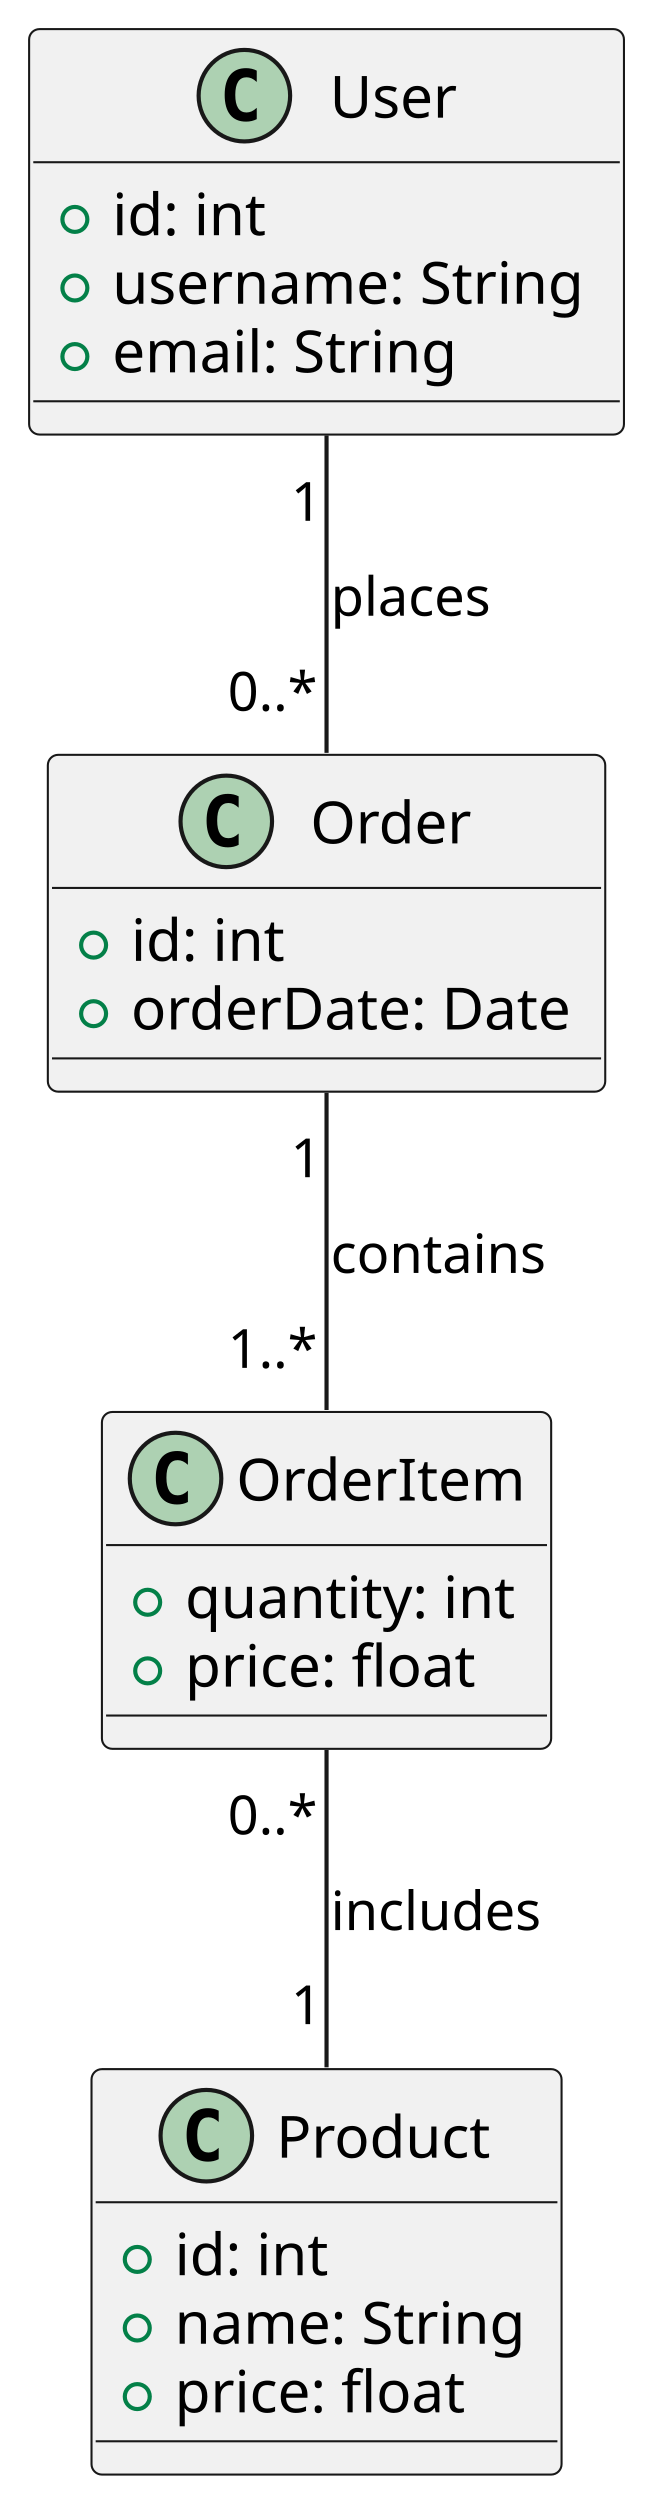
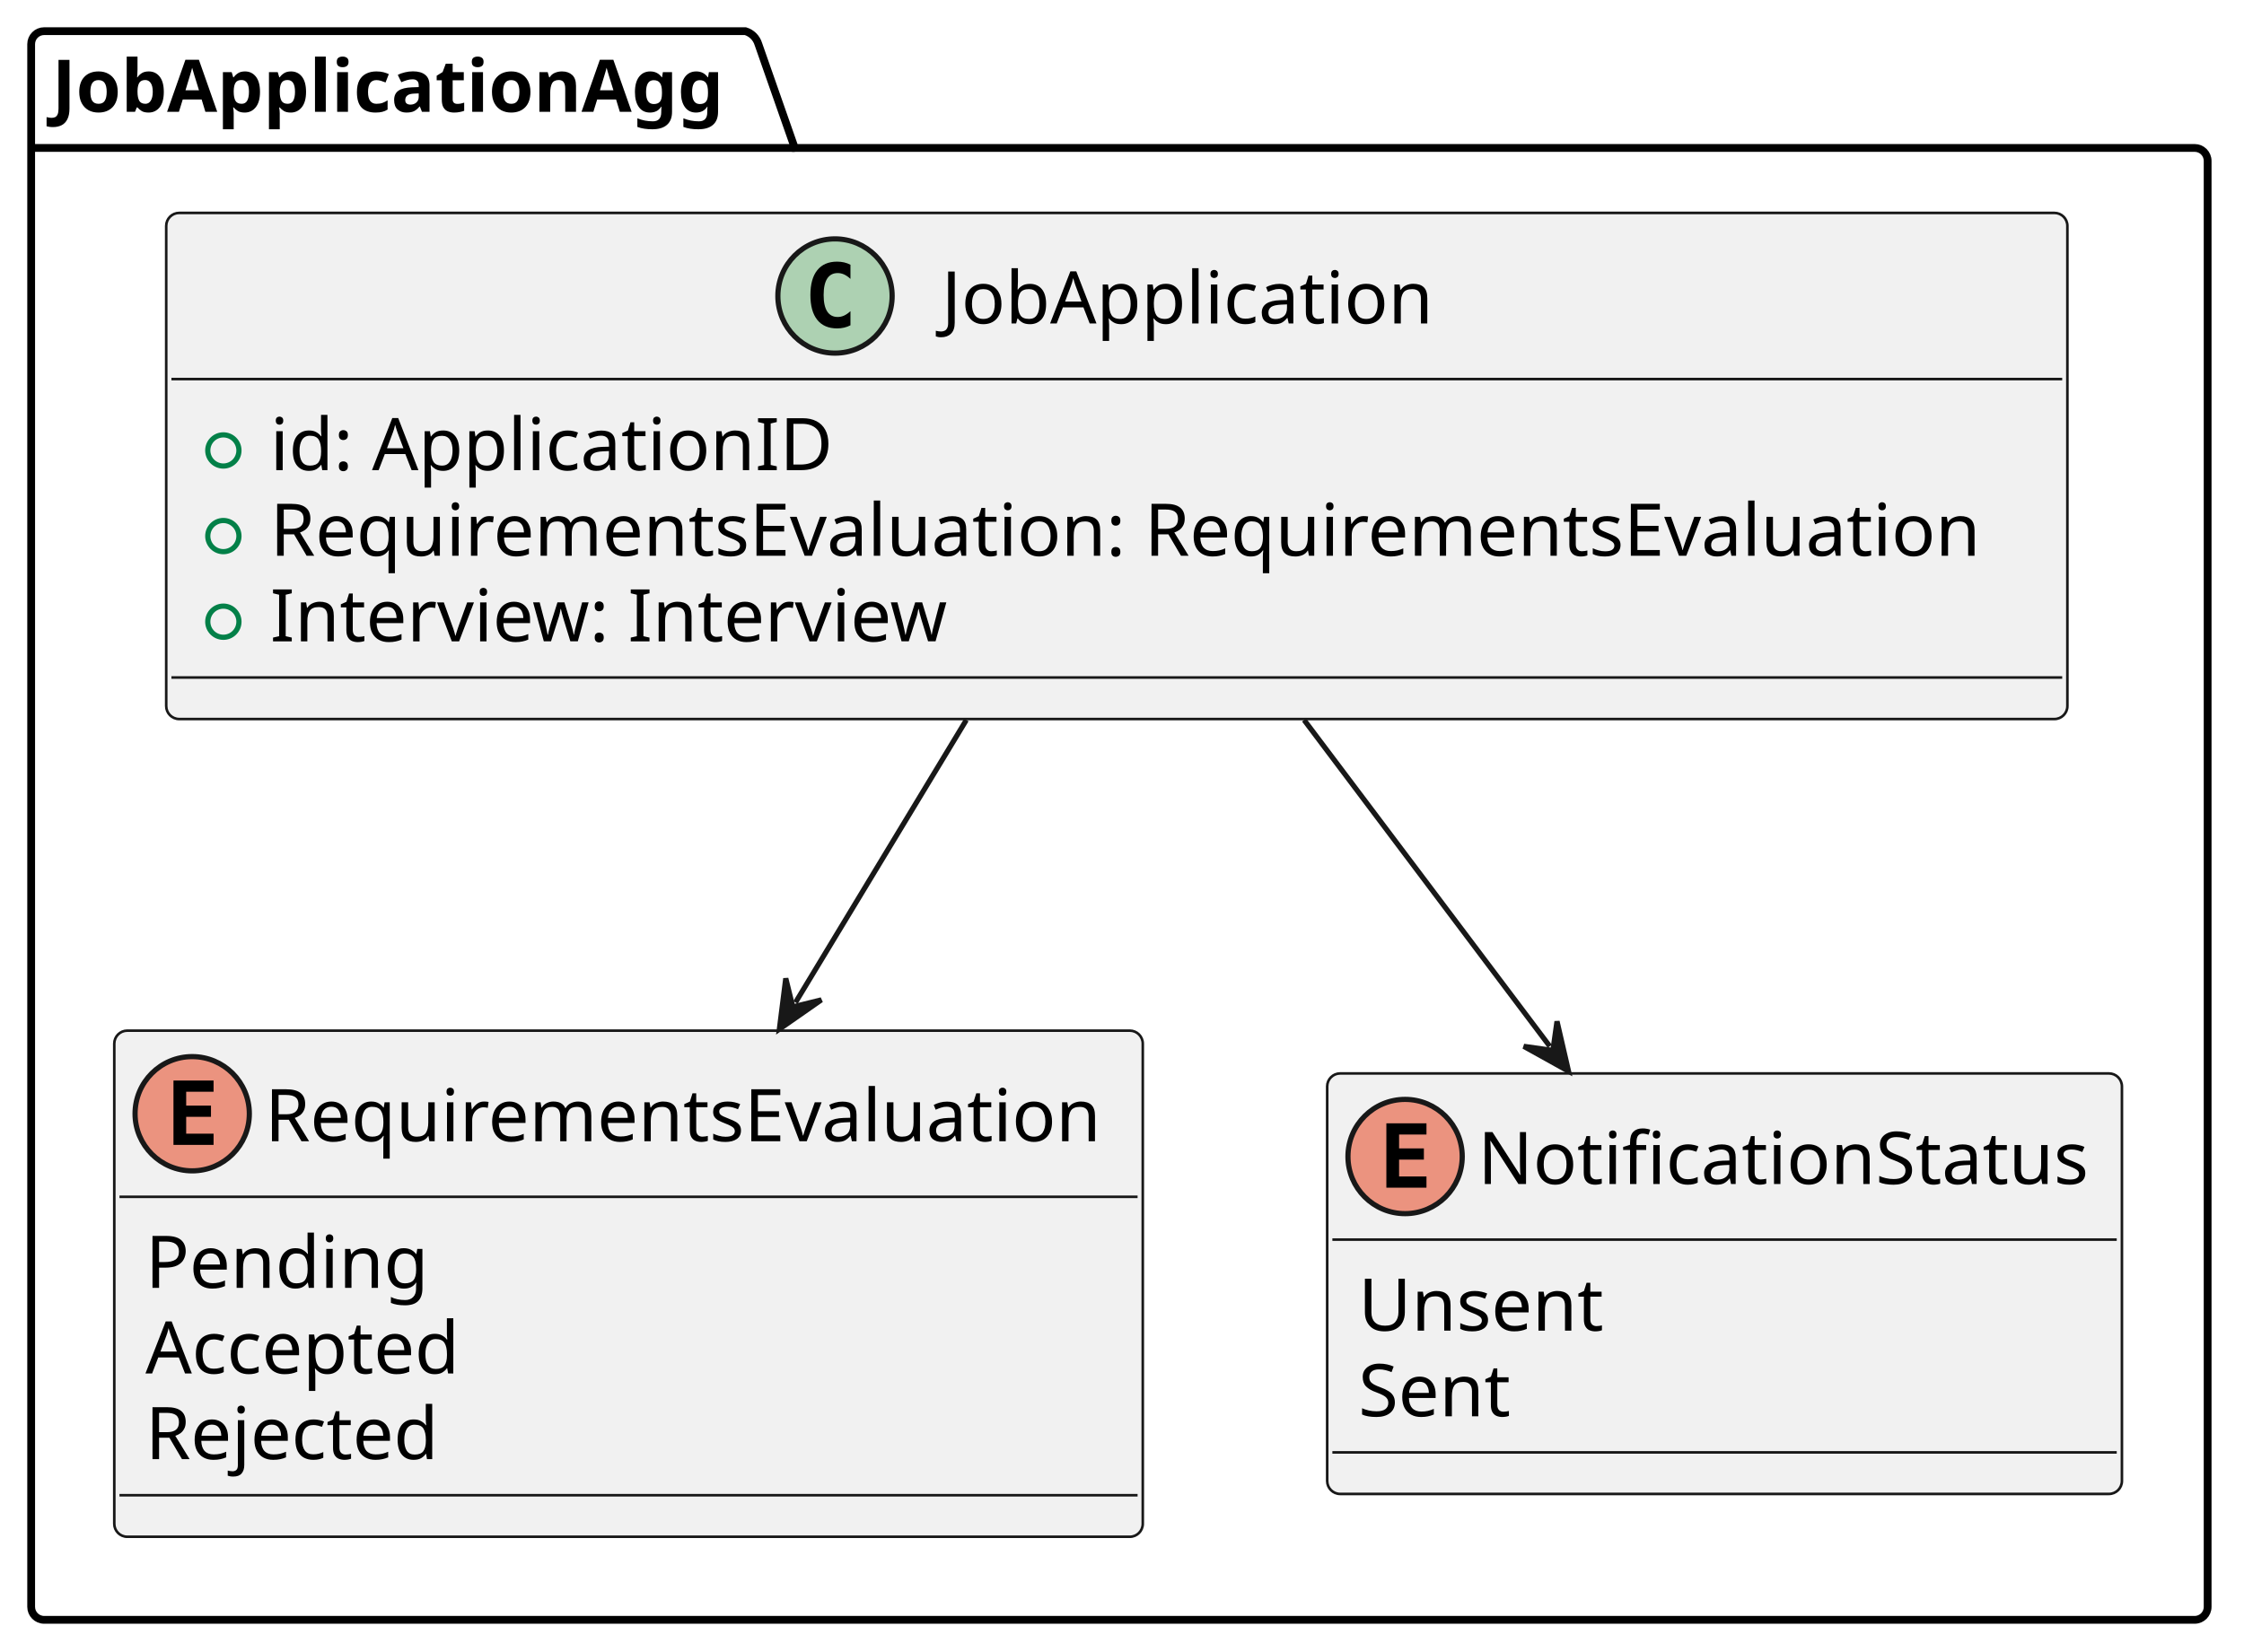
- <svg xmlns="http://www.w3.org/2000/svg" contentStyleType="text/css" height="601px" preserveAspectRatio="none" style="width:157px;height:601px;background:#FFFFFF;" version="1.1" viewBox="0 0 157 601" width="157px" zoomAndPan="magnify">
+ <svg xmlns="http://www.w3.org/2000/svg" contentStyleType="text/css" height="318px" preserveAspectRatio="none" style="width:432px;height:318px;background:#FFFFFF;" version="1.1" viewBox="0 0 432 318" width="432px" zoomAndPan="magnify">
  <defs />
  <g>
-     <g id="elem_User">
-       <rect codeLine="1" fill="#F1F1F1" height="97.465" id="User" rx="2.5" ry="2.5" style="stroke:#181818;stroke-width:0.5;" width="143" x="7" y="7" />
-       <ellipse cx="58.75" cy="23" fill="#ADD1B2" rx="11" ry="11" style="stroke:#181818;stroke-width:1.0;" />
-       <path d="M61.723,28.643 Q61.142,28.942 60.503,29.091 Q59.864,29.241 59.158,29.241 Q56.651,29.241 55.331,27.589 Q54.012,25.937 54.012,22.816 Q54.012,19.686 55.331,18.035 Q56.651,16.383 59.158,16.383 Q59.864,16.383 60.511,16.532 Q61.159,16.682 61.723,16.98 L61.723,19.703 Q61.092,19.122 60.499,18.852 Q59.905,18.582 59.274,18.582 Q57.93,18.582 57.245,19.649 Q56.56,20.716 56.56,22.816 Q56.56,24.908 57.245,25.974 Q57.93,27.041 59.274,27.041 Q59.905,27.041 60.499,26.771 Q61.092,26.502 61.723,25.92 Z " fill="#000000" />
-       <text fill="#000000" font-family="sans-serif" font-size="14" lengthAdjust="spacing" textLength="31" x="79.25" y="28.291">User</text>
-       <line style="stroke:#181818;stroke-width:0.5;" x1="8" x2="149" y1="39" y2="39" />
-       <ellipse cx="18" cy="52.744" fill="none" rx="3" ry="3" style="stroke:#038048;stroke-width:1.0;" />
-       <text fill="#000000" font-family="sans-serif" font-size="14" lengthAdjust="spacing" textLength="39" x="27" y="56.535">id: int</text>
-       <ellipse cx="18" cy="69.232" fill="none" rx="3" ry="3" style="stroke:#038048;stroke-width:1.0;" />
-       <text fill="#000000" font-family="sans-serif" font-size="14" lengthAdjust="spacing" textLength="117" x="27" y="73.023">username: String</text>
-       <ellipse cx="18" cy="85.721" fill="none" rx="3" ry="3" style="stroke:#038048;stroke-width:1.0;" />
-       <text fill="#000000" font-family="sans-serif" font-size="14" lengthAdjust="spacing" textLength="86" x="27" y="89.512">email: String</text>
-       <line style="stroke:#181818;stroke-width:0.5;" x1="8" x2="149" y1="96.465" y2="96.465" />
+     <g id="cluster_JobApplicationAgg">
+       <path d="M8.5,6 L143.5,6 A3.75,3.75 0 0 1 146,8.5 L153,28.488 L422.5,28.488 A2.5,2.5 0 0 1 425,30.988 L425,309.43 A2.5,2.5 0 0 1 422.5,311.93 L8.5,311.93 A2.5,2.5 0 0 1 6,309.43 L6,8.5 A2.5,2.5 0 0 1 8.5,6 " fill="none" style="stroke:#000000;stroke-width:1.5;" />
+       <line style="stroke:#000000;stroke-width:1.5;" x1="6" x2="153" y1="28.488" y2="28.488" />
+       <text fill="#000000" font-family="sans-serif" font-size="14" font-weight="bold" lengthAdjust="spacing" textLength="134" x="10" y="21.535">JobApplicationAgg</text>
    </g>
-     <g id="elem_Product">
-       <rect codeLine="7" fill="#F1F1F1" height="97.465" id="Product" rx="2.5" ry="2.5" style="stroke:#181818;stroke-width:0.5;" width="113" x="22" y="497.42" />
-       <ellipse cx="49.6" cy="513.42" fill="#ADD1B2" rx="11" ry="11" style="stroke:#181818;stroke-width:1.0;" />
-       <path d="M52.573,519.063 Q51.992,519.362 51.353,519.511 Q50.714,519.661 50.008,519.661 Q47.501,519.661 46.181,518.009 Q44.862,516.357 44.862,513.236 Q44.862,510.106 46.181,508.455 Q47.501,506.803 50.008,506.803 Q50.714,506.803 51.361,506.952 Q52.009,507.102 52.573,507.401 L52.573,510.123 Q51.942,509.542 51.349,509.272 Q50.755,509.002 50.124,509.002 Q48.78,509.002 48.095,510.069 Q47.41,511.136 47.41,513.236 Q47.41,515.328 48.095,516.394 Q48.78,517.461 50.124,517.461 Q50.755,517.461 51.349,517.191 Q51.942,516.922 52.573,516.34 Z " fill="#000000" />
-       <text fill="#000000" font-family="sans-serif" font-size="14" lengthAdjust="spacing" textLength="53" x="66.4" y="518.711">Product</text>
-       <line style="stroke:#181818;stroke-width:0.5;" x1="23" x2="134" y1="529.42" y2="529.42" />
-       <ellipse cx="33" cy="543.164" fill="none" rx="3" ry="3" style="stroke:#038048;stroke-width:1.0;" />
-       <text fill="#000000" font-family="sans-serif" font-size="14" lengthAdjust="spacing" textLength="39" x="42" y="546.955">id: int</text>
-       <ellipse cx="33" cy="559.652" fill="none" rx="3" ry="3" style="stroke:#038048;stroke-width:1.0;" />
-       <text fill="#000000" font-family="sans-serif" font-size="14" lengthAdjust="spacing" textLength="87" x="42" y="563.443">name: String</text>
-       <ellipse cx="33" cy="576.141" fill="none" rx="3" ry="3" style="stroke:#038048;stroke-width:1.0;" />
-       <text fill="#000000" font-family="sans-serif" font-size="14" lengthAdjust="spacing" textLength="73" x="42" y="579.932">price: float</text>
-       <line style="stroke:#181818;stroke-width:0.5;" x1="23" x2="134" y1="586.885" y2="586.885" />
+     <g id="elem_JobApplication">
+       <rect codeLine="2" fill="#F1F1F1" height="97.465" id="JobApplication" rx="2.5" ry="2.5" style="stroke:#181818;stroke-width:0.5;" width="366" x="32" y="41" />
+       <ellipse cx="160.75" cy="57" fill="#ADD1B2" rx="11" ry="11" style="stroke:#181818;stroke-width:1.0;" />
+       <path d="M163.723,62.643 Q163.142,62.942 162.503,63.091 Q161.864,63.241 161.158,63.241 Q158.651,63.241 157.332,61.589 Q156.012,59.937 156.012,56.816 Q156.012,53.687 157.332,52.035 Q158.651,50.383 161.158,50.383 Q161.864,50.383 162.511,50.532 Q163.159,50.682 163.723,50.98 L163.723,53.703 Q163.092,53.122 162.499,52.852 Q161.905,52.583 161.274,52.583 Q159.93,52.583 159.245,53.649 Q158.56,54.716 158.56,56.816 Q158.56,58.908 159.245,59.974 Q159.93,61.041 161.274,61.041 Q161.905,61.041 162.499,60.771 Q163.092,60.502 163.723,59.92 Z " fill="#000000" />
+       <text fill="#000000" font-family="sans-serif" font-size="14" lengthAdjust="spacing" textLength="100" x="181.25" y="62.291">JobApplication</text>
+       <line style="stroke:#181818;stroke-width:0.5;" x1="33" x2="397" y1="73" y2="73" />
+       <ellipse cx="43" cy="86.744" fill="none" rx="3" ry="3" style="stroke:#038048;stroke-width:1.0;" />
+       <text fill="#000000" font-family="sans-serif" font-size="14" lengthAdjust="spacing" textLength="113" x="52" y="90.535">id: ApplicationID</text>
+       <ellipse cx="43" cy="103.232" fill="none" rx="3" ry="3" style="stroke:#038048;stroke-width:1.0;" />
+       <text fill="#000000" font-family="sans-serif" font-size="14" lengthAdjust="spacing" textLength="340" x="52" y="107.023">RequirementsEvaluation: RequirementsEvaluation</text>
+       <ellipse cx="43" cy="119.721" fill="none" rx="3" ry="3" style="stroke:#038048;stroke-width:1.0;" />
+       <text fill="#000000" font-family="sans-serif" font-size="14" lengthAdjust="spacing" textLength="132" x="52" y="123.512">Interview: Interview</text>
+       <line style="stroke:#181818;stroke-width:0.5;" x1="33" x2="397" y1="130.465" y2="130.465" />
    </g>
-     <g id="elem_Order">
-       <rect codeLine="13" fill="#F1F1F1" height="80.977" id="Order" rx="2.5" ry="2.5" style="stroke:#181818;stroke-width:0.5;" width="134" x="11.5" y="181.46" />
-       <ellipse cx="54.4" cy="197.46" fill="#ADD1B2" rx="11" ry="11" style="stroke:#181818;stroke-width:1.0;" />
-       <path d="M57.373,203.103 Q56.792,203.402 56.153,203.551 Q55.514,203.701 54.808,203.701 Q52.301,203.701 50.981,202.049 Q49.662,200.397 49.662,197.276 Q49.662,194.147 50.981,192.495 Q52.301,190.843 54.808,190.843 Q55.514,190.843 56.161,190.992 Q56.809,191.142 57.373,191.44 L57.373,194.163 Q56.742,193.582 56.149,193.312 Q55.555,193.042 54.924,193.042 Q53.58,193.042 52.895,194.109 Q52.21,195.176 52.21,197.276 Q52.21,199.368 52.895,200.434 Q53.58,201.501 54.924,201.501 Q55.555,201.501 56.149,201.231 Q56.742,200.962 57.373,200.38 Z " fill="#000000" />
-       <text fill="#000000" font-family="sans-serif" font-size="14" lengthAdjust="spacing" textLength="40" x="74.6" y="202.751">Order</text>
-       <line style="stroke:#181818;stroke-width:0.5;" x1="12.5" x2="144.5" y1="213.46" y2="213.46" />
-       <ellipse cx="22.5" cy="227.204" fill="none" rx="3" ry="3" style="stroke:#038048;stroke-width:1.0;" />
-       <text fill="#000000" font-family="sans-serif" font-size="14" lengthAdjust="spacing" textLength="39" x="31.5" y="230.995">id: int</text>
-       <ellipse cx="22.5" cy="243.692" fill="none" rx="3" ry="3" style="stroke:#038048;stroke-width:1.0;" />
-       <text fill="#000000" font-family="sans-serif" font-size="14" lengthAdjust="spacing" textLength="108" x="31.5" y="247.483">orderDate: Date</text>
-       <line style="stroke:#181818;stroke-width:0.5;" x1="12.5" x2="144.5" y1="254.437" y2="254.437" />
+     <g id="elem_RequirementsEvaluation">
+       <rect codeLine="9" fill="#F1F1F1" height="97.465" id="RequirementsEvaluation" rx="2.5" ry="2.5" style="stroke:#181818;stroke-width:0.5;" width="198" x="22" y="198.47" />
+       <ellipse cx="37" cy="214.47" fill="#EB937F" rx="11" ry="11" style="stroke:#181818;stroke-width:1.0;" />
+       <path d="M41.114,220.47 L33.395,220.47 L33.395,208.077 L41.114,208.077 L41.114,210.235 L35.843,210.235 L35.843,212.908 L40.616,212.908 L40.616,215.066 L35.843,215.066 L35.843,218.312 L41.114,218.312 Z " fill="#000000" />
+       <text fill="#000000" font-family="sans-serif" font-size="14" lengthAdjust="spacing" textLength="166" x="51" y="219.761">RequirementsEvaluation</text>
+       <line style="stroke:#181818;stroke-width:0.5;" x1="23" x2="219" y1="230.47" y2="230.47" />
+       <text fill="#000000" font-family="sans-serif" font-size="14" lengthAdjust="spacing" textLength="56" x="28" y="248.005">Pending</text>
+       <text fill="#000000" font-family="sans-serif" font-size="14" lengthAdjust="spacing" textLength="63" x="28" y="264.493">Accepted</text>
+       <text fill="#000000" font-family="sans-serif" font-size="14" lengthAdjust="spacing" textLength="58" x="28" y="280.982">Rejected</text>
+       <line style="stroke:#181818;stroke-width:0.5;" x1="23" x2="219" y1="287.935" y2="287.935" />
    </g>
-     <g id="elem_OrderItem">
-       <rect codeLine="18" fill="#F1F1F1" height="80.977" id="OrderItem" rx="2.5" ry="2.5" style="stroke:#181818;stroke-width:0.5;" width="108" x="24.5" y="339.44" />
-       <ellipse cx="42.2" cy="355.44" fill="#ADD1B2" rx="11" ry="11" style="stroke:#181818;stroke-width:1.0;" />
-       <path d="M45.173,361.083 Q44.592,361.382 43.953,361.531 Q43.314,361.681 42.608,361.681 Q40.101,361.681 38.782,360.029 Q37.462,358.377 37.462,355.256 Q37.462,352.127 38.782,350.475 Q40.101,348.823 42.608,348.823 Q43.314,348.823 43.961,348.972 Q44.609,349.122 45.173,349.421 L45.173,352.143 Q44.542,351.562 43.949,351.292 Q43.355,351.022 42.724,351.022 Q41.38,351.022 40.695,352.089 Q40.01,353.156 40.01,355.256 Q40.01,357.348 40.695,358.414 Q41.38,359.481 42.724,359.481 Q43.355,359.481 43.949,359.211 Q44.542,358.942 45.173,358.36 Z " fill="#000000" />
-       <text fill="#000000" font-family="sans-serif" font-size="14" lengthAdjust="spacing" textLength="70" x="56.8" y="360.731">OrderItem</text>
-       <line style="stroke:#181818;stroke-width:0.5;" x1="25.5" x2="131.5" y1="371.44" y2="371.44" />
-       <ellipse cx="35.5" cy="385.184" fill="none" rx="3" ry="3" style="stroke:#038048;stroke-width:1.0;" />
-       <text fill="#000000" font-family="sans-serif" font-size="14" lengthAdjust="spacing" textLength="82" x="44.5" y="388.975">quantity: int</text>
-       <ellipse cx="35.5" cy="401.672" fill="none" rx="3" ry="3" style="stroke:#038048;stroke-width:1.0;" />
-       <text fill="#000000" font-family="sans-serif" font-size="14" lengthAdjust="spacing" textLength="73" x="44.5" y="405.463">price: float</text>
-       <line style="stroke:#181818;stroke-width:0.5;" x1="25.5" x2="131.5" y1="412.417" y2="412.417" />
+     <g id="elem_NotificationStatus">
+       <rect codeLine="15" fill="#F1F1F1" height="80.977" id="NotificationStatus" rx="2.5" ry="2.5" style="stroke:#181818;stroke-width:0.5;" width="153" x="255.5" y="206.71" />
+       <ellipse cx="270.5" cy="222.71" fill="#EB937F" rx="11" ry="11" style="stroke:#181818;stroke-width:1.0;" />
+       <path d="M274.614,228.71 L266.894,228.71 L266.894,216.317 L274.614,216.317 L274.614,218.475 L269.343,218.475 L269.343,221.148 L274.116,221.148 L274.116,223.306 L269.343,223.306 L269.343,226.552 L274.614,226.552 Z " fill="#000000" />
+       <text fill="#000000" font-family="sans-serif" font-size="14" lengthAdjust="spacing" textLength="121" x="284.5" y="228.001">NotificationStatus</text>
+       <line style="stroke:#181818;stroke-width:0.5;" x1="256.5" x2="407.5" y1="238.71" y2="238.71" />
+       <text fill="#000000" font-family="sans-serif" font-size="14" lengthAdjust="spacing" textLength="48" x="261.5" y="256.245">Unsent</text>
+       <text fill="#000000" font-family="sans-serif" font-size="14" lengthAdjust="spacing" textLength="30" x="261.5" y="272.733">Sent</text>
+       <line style="stroke:#181818;stroke-width:0.5;" x1="256.5" x2="407.5" y1="279.687" y2="279.687" />
    </g>
-     <g id="link_User_Order">
-       <path codeLine="23" d="M78.5,104.67 C78.5,128.91 78.5,157.98 78.5,180.99 " fill="none" id="User-Order" style="stroke:#181818;stroke-width:1.0;" />
-       <text fill="#000000" font-family="sans-serif" font-size="13" lengthAdjust="spacing" textLength="40" x="79.5" y="148.028">places</text>
-       <text fill="#000000" font-family="sans-serif" font-size="13" lengthAdjust="spacing" textLength="8" x="69.938" y="125.197">1</text>
-       <text fill="#000000" font-family="sans-serif" font-size="13" lengthAdjust="spacing" textLength="22" x="54.747" y="170.86">0..*</text>
+     <g id="link_JobApplication_RequirementsEvaluation">
+       <path codeLine="20" d="M186.03,138.65 C174.59,157.56 164.583,174.115 153.143,193.045 " fill="none" id="JobApplication-to-RequirementsEvaluation" style="stroke:#181818;stroke-width:1.0;" />
+       <polygon fill="#181818" points="150.04,198.18,158.118,192.546,152.626,193.901,151.272,188.408,150.04,198.18" style="stroke:#181818;stroke-width:1.0;" />
    </g>
-     <g id="link_Order_OrderItem">
-       <path codeLine="24" d="M78.5,262.71 C78.5,286.09 78.5,315.55 78.5,338.97 " fill="none" id="Order-OrderItem" style="stroke:#181818;stroke-width:1.0;" />
-       <text fill="#000000" font-family="sans-serif" font-size="13" lengthAdjust="spacing" textLength="54" x="79.5" y="306.008">contains</text>
-       <text fill="#000000" font-family="sans-serif" font-size="13" lengthAdjust="spacing" textLength="8" x="69.862" y="282.995">1</text>
-       <text fill="#000000" font-family="sans-serif" font-size="13" lengthAdjust="spacing" textLength="22" x="54.747" y="328.84">1..*</text>
-     </g>
-     <g id="link_OrderItem_Product">
-       <path codeLine="25" d="M78.5,420.68 C78.5,443.65 78.5,472.71 78.5,496.98 " fill="none" id="OrderItem-Product" style="stroke:#181818;stroke-width:1.0;" />
-       <text fill="#000000" font-family="sans-serif" font-size="13" lengthAdjust="spacing" textLength="53" x="79.5" y="463.988">includes</text>
-       <text fill="#000000" font-family="sans-serif" font-size="13" lengthAdjust="spacing" textLength="22" x="54.747" y="440.963">0..*</text>
-       <text fill="#000000" font-family="sans-serif" font-size="13" lengthAdjust="spacing" textLength="8" x="69.938" y="486.601">1</text>
+     <g id="link_JobApplication_NotificationStatus">
+       <path codeLine="21" d="M251.06,138.65 C267.37,160.33 282.833,180.855 298.353,201.485 " fill="none" id="JobApplication-to-NotificationStatus" style="stroke:#181818;stroke-width:1.0;" />
+       <polygon fill="#181818" points="301.96,206.28,299.746,196.683,298.954,202.284,293.353,201.493,301.96,206.28" style="stroke:#181818;stroke-width:1.0;" />
    </g>
  </g>
</svg>
